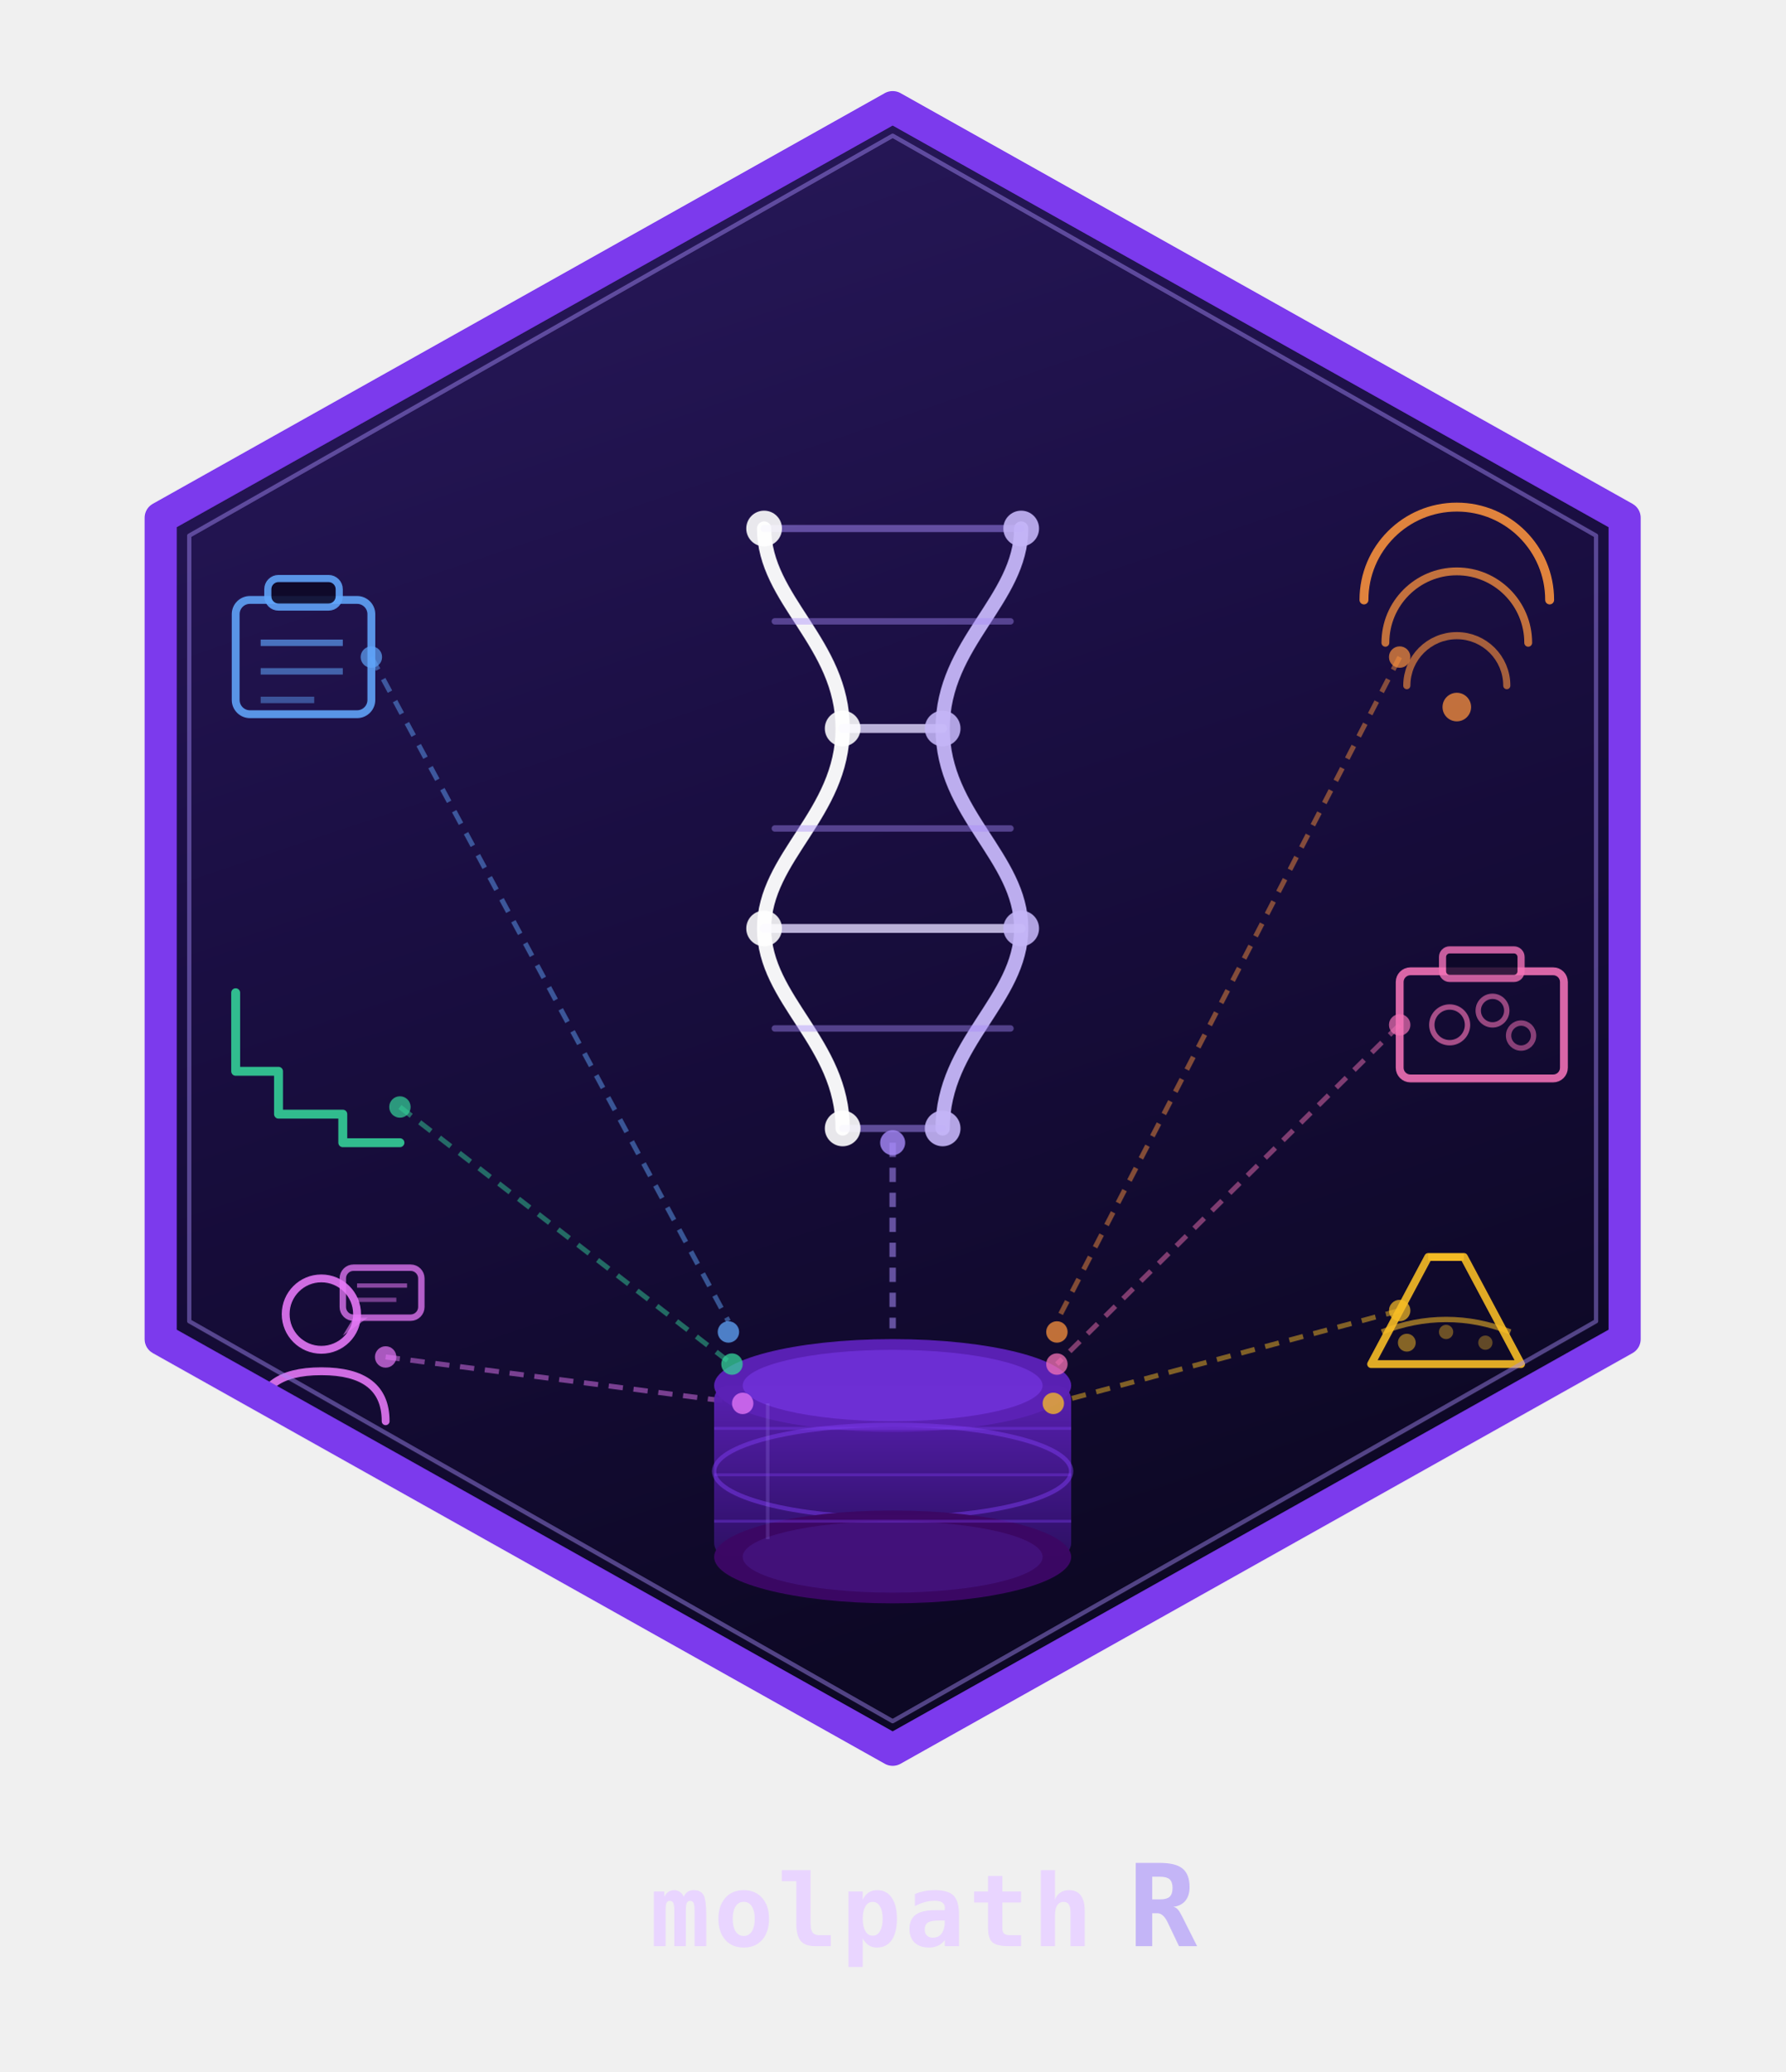
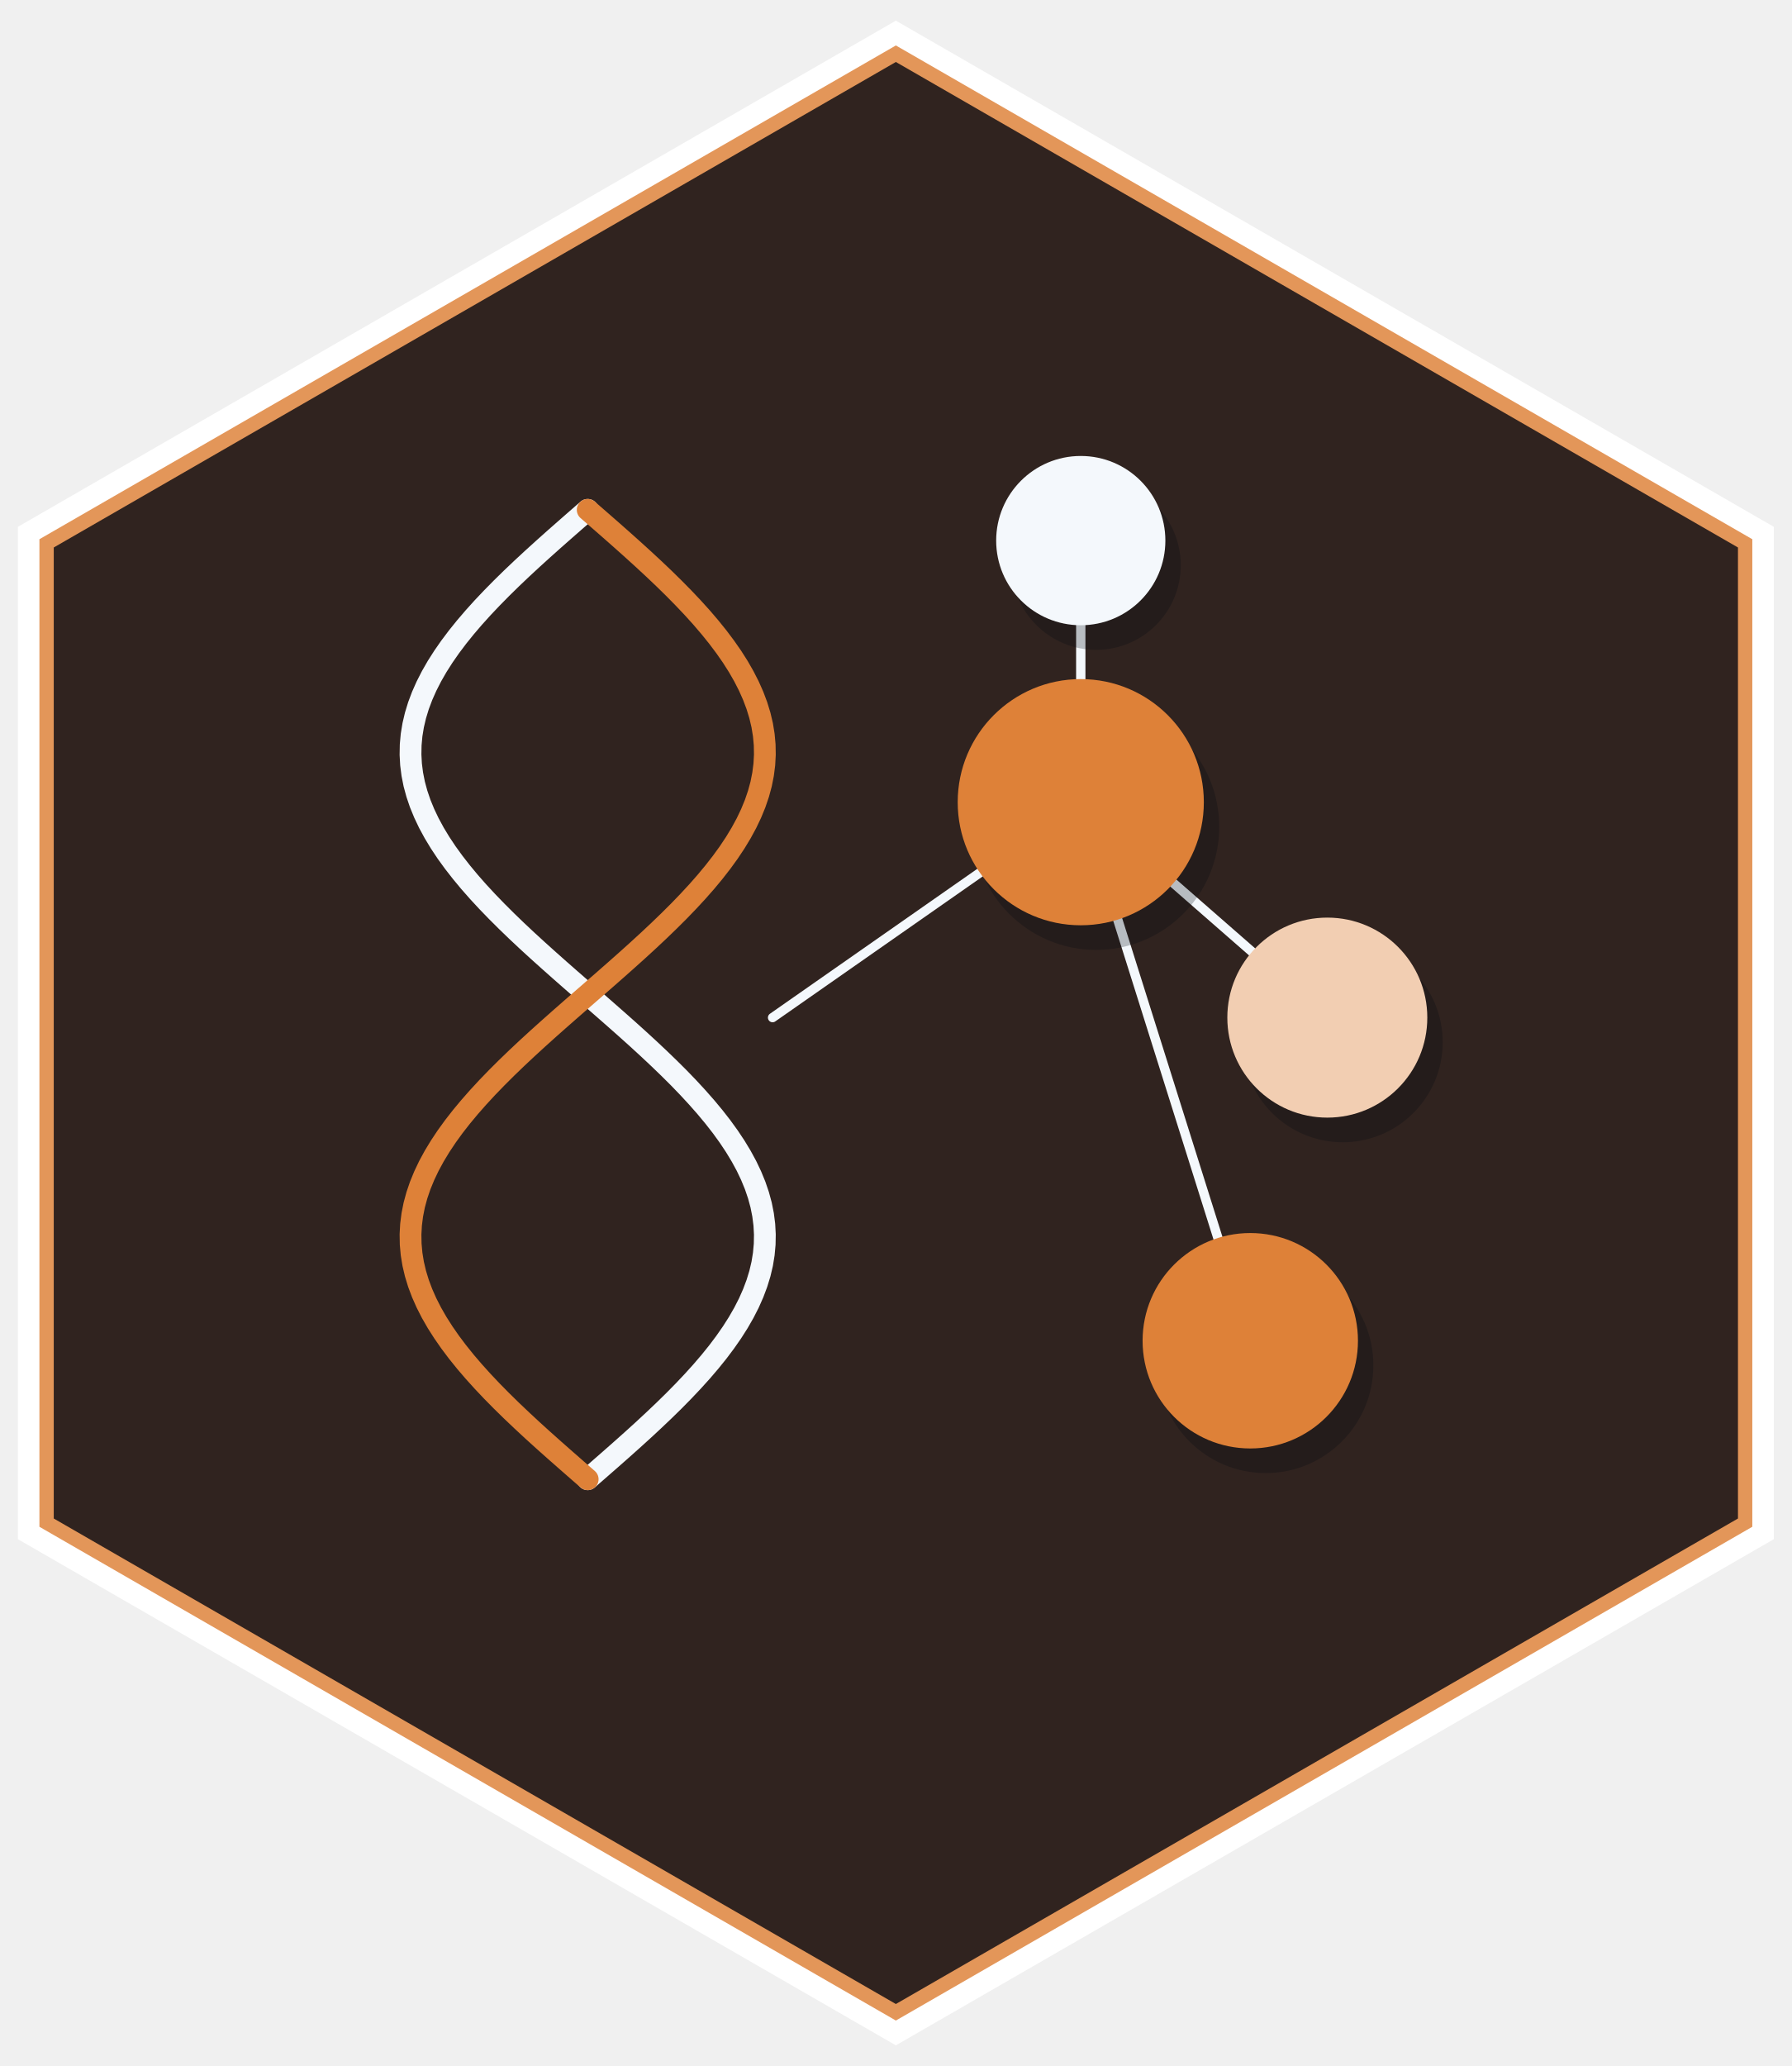
- <svg xmlns="http://www.w3.org/2000/svg" width="500" height="580" viewBox="0 0 500 580">
-   <defs>
-     <linearGradient id="bgmol" x1="0" y1="0" x2="0.3" y2="1">
-       <stop offset="0%" stop-color="#2a1a5e" />
-       <stop offset="50%" stop-color="#1a0e42" />
-       <stop offset="100%" stop-color="#0d0825" />
-     </linearGradient>
-     <linearGradient id="dbgrad" x1="0" y1="0" x2="0" y2="1">
-       <stop offset="0%" stop-color="#5b21b6" />
-       <stop offset="100%" stop-color="#2e1065" />
-     </linearGradient>
-     <clipPath id="hexmol">
-       <polygon points="250,30 455,145 455,375 250,490 45,375 45,145" />
-     </clipPath>
-   </defs>
-   <polygon points="250,30 455,145 455,375 250,490 45,375 45,145" fill="url(#bgmol)" />
-   <g clip-path="url(#hexmol)">
-     <path d="M 214,148 C 214,168 236,180 236,204 C 236,228 214,240 214,260 C 214,280 236,292 236,316" fill="none" stroke="#ffffff" stroke-width="4" stroke-linecap="round" opacity="0.95" />
-     <path d="M 286,148 C 286,168 264,180 264,204 C 264,228 286,240 286,260 C 286,280 264,292 264,316" fill="none" stroke="#c4b5f7" stroke-width="4" stroke-linecap="round" opacity="0.95" />
-     <line x1="236" y1="204" x2="264" y2="204" stroke="#e2d9ff" stroke-width="2.5" stroke-linecap="round" opacity="0.8" />
-     <line x1="214" y1="260" x2="286" y2="260" stroke="#e2d9ff" stroke-width="2.5" stroke-linecap="round" opacity="0.8" />
-     <line x1="214" y1="148" x2="286" y2="148" stroke="#a78bfa" stroke-width="2" stroke-linecap="round" opacity="0.5" />
-     <line x1="217" y1="174" x2="283" y2="174" stroke="#a78bfa" stroke-width="1.8" stroke-linecap="round" opacity="0.42" />
-     <line x1="217" y1="232" x2="283" y2="232" stroke="#a78bfa" stroke-width="1.8" stroke-linecap="round" opacity="0.42" />
-     <line x1="217" y1="288" x2="283" y2="288" stroke="#a78bfa" stroke-width="1.8" stroke-linecap="round" opacity="0.42" />
-     <line x1="236" y1="316" x2="264" y2="316" stroke="#a78bfa" stroke-width="2" stroke-linecap="round" opacity="0.5" />
-     <circle cx="214" cy="148" r="5" fill="#ffffff" opacity="0.9" />
-     <circle cx="286" cy="148" r="5" fill="#c4b5f7" opacity="0.9" />
-     <circle cx="236" cy="204" r="5" fill="#ffffff" opacity="0.88" />
-     <circle cx="264" cy="204" r="5" fill="#c4b5f7" opacity="0.88" />
-     <circle cx="214" cy="260" r="5" fill="#ffffff" opacity="0.88" />
-     <circle cx="286" cy="260" r="5" fill="#c4b5f7" opacity="0.88" />
-     <circle cx="236" cy="316" r="5" fill="#ffffff" opacity="0.9" />
-     <circle cx="264" cy="316" r="5" fill="#c4b5f7" opacity="0.9" />
-     <rect x="66" y="168" width="38" height="32" rx="4" fill="none" stroke="#60a5fa" stroke-width="2.2" opacity="0.88" />
-     <rect x="75" y="162" width="20" height="8" rx="3" fill="#0d0825" stroke="#60a5fa" stroke-width="2" opacity="0.88" />
-     <line x1="73" y1="180" x2="96" y2="180" stroke="#60a5fa" stroke-width="1.8" opacity="0.65" />
-     <line x1="73" y1="188" x2="96" y2="188" stroke="#60a5fa" stroke-width="1.8" opacity="0.55" />
-     <line x1="73" y1="196" x2="88" y2="196" stroke="#60a5fa" stroke-width="1.8" opacity="0.45" />
-     <polyline points="66,278 66,300 78,300 78,312 96,312 96,320 112,320" fill="none" stroke="#34d399" stroke-width="2.5" stroke-linecap="round" stroke-linejoin="round" opacity="0.88" />
-     <circle cx="90" cy="368" r="10" fill="none" stroke="#e879f9" stroke-width="2.2" opacity="0.88" />
-     <path d="M 72,398 Q 72,384 90,384 Q 108,384 108,398" fill="none" stroke="#e879f9" stroke-width="2.2" stroke-linecap="round" opacity="0.88" />
-     <rect x="96" y="355" width="22" height="14" rx="3" fill="none" stroke="#e879f9" stroke-width="1.8" opacity="0.75" />
-     <line x1="100" y1="360" x2="114" y2="360" stroke="#e879f9" stroke-width="1.2" opacity="0.55" />
-     <line x1="100" y1="364" x2="111" y2="364" stroke="#e879f9" stroke-width="1.2" opacity="0.45" />
-     <polygon points="99,369 96,374 103,369" fill="#e879f9" opacity="0.6" />
-     <path d="M 382,168 A 26 26 0 0 1 434,168" fill="none" stroke="#fb923c" stroke-width="2.5" stroke-linecap="round" opacity="0.88" />
-     <path d="M 388,180 A 18 18 0 0 1 428,180" fill="none" stroke="#fb923c" stroke-width="2.2" stroke-linecap="round" opacity="0.75" />
-     <path d="M 394,192 A 10 10 0 0 1 422,192" fill="none" stroke="#fb923c" stroke-width="2" stroke-linecap="round" opacity="0.62" />
-     <circle cx="408" cy="198" r="4" fill="#fb923c" opacity="0.75" />
-     <rect x="392" y="272" width="46" height="30" rx="3" fill="none" stroke="#f472b6" stroke-width="2.2" opacity="0.88" />
-     <rect x="404" y="266" width="22" height="8" rx="2" fill="#0d0825" stroke="#f472b6" stroke-width="2" opacity="0.8" />
-     <circle cx="406" cy="287" r="5" fill="none" stroke="#f472b6" stroke-width="1.5" opacity="0.65" />
-     <circle cx="418" cy="283" r="4" fill="none" stroke="#f472b6" stroke-width="1.5" opacity="0.58" />
-     <circle cx="426" cy="290" r="3.5" fill="none" stroke="#f472b6" stroke-width="1.5" opacity="0.52" />
-     <path d="M 410,352 L 400,352 L 384,382 L 426,382 L 410,352 Z" fill="none" stroke="#fbbf24" stroke-width="2.2" stroke-linejoin="round" opacity="0.88" />
-     <line x1="400" y1="352" x2="410" y2="352" stroke="#fbbf24" stroke-width="2" opacity="0.75" />
-     <path d="M 387,373 Q 405,366 423,373" fill="none" stroke="#fbbf24" stroke-width="1.5" opacity="0.55" />
-     <circle cx="394" cy="376" r="2.5" fill="#fbbf24" opacity="0.5" />
-     <circle cx="405" cy="373" r="2" fill="#fbbf24" opacity="0.4" />
-     <circle cx="416" cy="376" r="2" fill="#fbbf24" opacity="0.35" />
-     <line x1="104" y1="184" x2="204" y2="370" stroke="#60a5fa" stroke-width="1.4" stroke-dasharray="4 3" opacity="0.48" />
-     <circle cx="104" cy="184" r="3" fill="#60a5fa" opacity="0.7" />
-     <line x1="112" y1="310" x2="205" y2="382" stroke="#34d399" stroke-width="1.4" stroke-dasharray="4 3" opacity="0.48" />
-     <circle cx="112" cy="310" r="3" fill="#34d399" opacity="0.7" />
-     <line x1="108" y1="380" x2="208" y2="393" stroke="#e879f9" stroke-width="1.4" stroke-dasharray="4 3" opacity="0.48" />
-     <circle cx="108" cy="380" r="3" fill="#e879f9" opacity="0.7" />
-     <line x1="392" y1="184" x2="296" y2="370" stroke="#fb923c" stroke-width="1.4" stroke-dasharray="4 3" opacity="0.48" />
-     <circle cx="392" cy="184" r="3" fill="#fb923c" opacity="0.7" />
-     <line x1="392" y1="287" x2="296" y2="382" stroke="#f472b6" stroke-width="1.4" stroke-dasharray="4 3" opacity="0.48" />
-     <circle cx="392" cy="287" r="3" fill="#f472b6" opacity="0.7" />
-     <line x1="392" y1="367" x2="295" y2="393" stroke="#fbbf24" stroke-width="1.4" stroke-dasharray="4 3" opacity="0.48" />
-     <circle cx="392" cy="367" r="3" fill="#fbbf24" opacity="0.7" />
-     <line x1="250" y1="320" x2="250" y2="372" stroke="#a78bfa" stroke-width="1.8" stroke-dasharray="4 3" opacity="0.55" />
-     <circle cx="250" cy="320" r="3.5" fill="#a78bfa" opacity="0.8" />
-     <rect x="200" y="388" width="100" height="48" rx="4" fill="url(#dbgrad)" opacity="0.97" />
-     <ellipse cx="250" cy="388" rx="50" ry="13" fill="#5b21b6" opacity="0.98" />
-     <ellipse cx="250" cy="388" rx="42" ry="10" fill="#7c3aed" opacity="0.55" />
-     <ellipse cx="250" cy="412" rx="50" ry="13" fill="none" stroke="#7c3aed" stroke-width="1.2" opacity="0.5" />
-     <ellipse cx="250" cy="436" rx="50" ry="13" fill="#3b0764" opacity="0.98" />
-     <ellipse cx="250" cy="436" rx="42" ry="10" fill="#4c1d95" opacity="0.45" />
-     <line x1="215" y1="393" x2="215" y2="431" stroke="#a78bfa" stroke-width="1" opacity="0.22" />
-     <line x1="200" y1="400" x2="300" y2="400" stroke="#7c3aed" stroke-width="0.8" opacity="0.38" />
-     <line x1="200" y1="413" x2="300" y2="413" stroke="#7c3aed" stroke-width="0.8" opacity="0.38" />
-     <line x1="200" y1="426" x2="300" y2="426" stroke="#7c3aed" stroke-width="0.8" opacity="0.38" />
-     <circle cx="204" cy="373" r="3" fill="#60a5fa" opacity="0.75" />
-     <circle cx="205" cy="382" r="3" fill="#34d399" opacity="0.75" />
-     <circle cx="208" cy="393" r="3" fill="#e879f9" opacity="0.75" />
-     <circle cx="296" cy="373" r="3" fill="#fb923c" opacity="0.75" />
-     <circle cx="296" cy="382" r="3" fill="#f472b6" opacity="0.75" />
-     <circle cx="295" cy="393" r="3" fill="#fbbf24" opacity="0.75" />
-   </g>
-   <polygon points="250,30 455,145 455,375 250,490 45,375 45,145" fill="none" stroke="#7c3aed" stroke-width="9" stroke-linejoin="round" />
-   <polygon points="250,38 447,150 447,370 250,482 53,370 53,150" fill="none" stroke="#a78bfa" stroke-width="1.2" stroke-linejoin="round" opacity="0.45" />
-   <text font-family="monospace" font-weight="700" font-size="28" fill="#e9d5ff" text-anchor="middle" x="244" y="545" letter-spacing="1">molpath</text>
-   <text font-family="monospace" font-weight="700" font-size="32" fill="#c4b5f7" text-anchor="start" x="316" y="545">R</text>
+ <svg xmlns="http://www.w3.org/2000/svg" width="432" height="498" viewBox="0 0 432 498">
+   <path fill-rule="nonzero" fill="rgb(100%, 100%, 100%)" fill-opacity="1" d="M 216 4.98 L 427.68 126.988 L 427.68 371.012 L 216 493.02 L 4.32 371.012 L 4.32 126.988 Z M 216 4.98 " />
+   <path fill-rule="nonzero" fill="rgb(89.02%, 58.824%, 34.902%)" fill-opacity="1" d="M 216 10.957 L 422.496 129.977 L 422.496 368.023 L 216 487.043 L 9.504 368.023 L 9.504 129.977 Z M 216 10.957 " />
+   <path fill-rule="nonzero" fill="rgb(18.824%, 13.725%, 12.157%)" fill-opacity="1" d="M 216 14.941 L 419.039 131.969 L 419.039 366.031 L 216 483.059 L 12.961 366.031 L 12.961 131.969 Z M 216 14.941 " />
+   <path fill="none" stroke-width="5.25" stroke-linecap="round" stroke-linejoin="round" stroke="rgb(95.686%, 97.255%, 98.824%)" stroke-opacity="1" stroke-miterlimit="10" d="M 141.695 356.562 L 144.406 354.199 L 147.105 351.84 L 149.781 349.48 L 152.426 347.121 L 155.027 344.762 L 157.574 342.398 L 160.059 340.039 L 162.469 337.68 L 164.793 335.32 L 167.027 332.957 L 169.16 330.598 L 171.18 328.238 L 173.082 325.879 L 174.855 323.516 L 176.5 321.156 L 178 318.797 L 179.355 316.438 L 180.559 314.078 L 181.605 311.715 L 182.492 309.355 L 183.215 306.996 L 183.773 304.637 L 184.156 302.273 L 184.371 299.914 L 184.414 297.555 L 184.285 295.195 L 183.984 292.832 L 183.516 290.473 L 182.875 288.113 L 182.07 285.754 L 181.102 283.395 L 179.977 281.031 L 178.695 278.672 L 177.266 276.312 L 175.695 273.953 L 173.984 271.59 L 172.145 269.23 L 170.184 266.871 L 168.105 264.512 L 165.922 262.148 L 163.645 259.789 L 161.273 257.43 L 158.824 255.07 L 156.309 252.711 L 153.734 250.348 L 151.109 247.988 L 148.445 245.629 L 145.758 243.27 L 143.051 240.906 L 140.34 238.547 L 137.633 236.188 L 134.945 233.828 L 132.285 231.465 L 129.66 229.105 L 127.082 226.746 L 124.566 224.387 L 122.117 222.023 L 119.75 219.664 L 117.469 217.305 L 115.285 214.945 L 113.207 212.586 L 111.246 210.223 L 109.406 207.863 L 107.695 205.504 L 106.125 203.145 L 104.695 200.781 L 103.414 198.422 L 102.289 196.062 L 101.32 193.703 L 100.516 191.34 L 99.875 188.98 L 99.406 186.621 L 99.105 184.262 L 98.977 181.902 L 99.02 179.539 L 99.234 177.18 L 99.621 174.82 L 100.176 172.461 L 100.898 170.098 L 101.785 167.738 L 102.832 165.379 L 104.035 163.02 L 105.391 160.656 L 106.895 158.297 L 108.535 155.938 L 110.312 153.578 L 112.211 151.219 L 114.234 148.855 L 116.363 146.496 L 118.598 144.137 L 120.922 141.777 L 123.332 139.414 L 125.816 137.055 L 128.363 134.695 L 130.965 132.336 L 133.609 129.973 L 136.289 127.613 L 138.984 125.254 L 141.695 122.895 " />
+   <path fill="none" stroke-width="5.25" stroke-linecap="round" stroke-linejoin="round" stroke="rgb(87.059%, 50.588%, 21.961%)" stroke-opacity="1" stroke-miterlimit="10" d="M 141.695 356.562 L 138.984 354.199 L 136.289 351.84 L 133.609 349.48 L 130.965 347.121 L 128.363 344.762 L 125.816 342.398 L 123.332 340.039 L 120.922 337.68 L 118.598 335.32 L 116.363 332.957 L 114.234 330.598 L 112.211 328.238 L 110.312 325.879 L 108.535 323.516 L 106.895 321.156 L 105.391 318.797 L 104.035 316.438 L 102.832 314.078 L 101.785 311.715 L 100.898 309.355 L 100.176 306.996 L 99.621 304.637 L 99.234 302.273 L 99.02 299.914 L 98.977 297.555 L 99.105 295.195 L 99.406 292.832 L 99.875 290.473 L 100.516 288.113 L 101.32 285.754 L 102.289 283.395 L 103.414 281.031 L 104.695 278.672 L 106.125 276.312 L 107.695 273.953 L 109.406 271.59 L 111.246 269.23 L 113.207 266.871 L 115.285 264.512 L 117.469 262.148 L 119.75 259.789 L 122.117 257.43 L 124.566 255.07 L 127.082 252.711 L 129.66 250.348 L 132.285 247.988 L 134.945 245.629 L 137.633 243.27 L 140.34 240.906 L 143.051 238.547 L 145.758 236.188 L 148.445 233.828 L 151.109 231.465 L 153.734 229.105 L 156.309 226.746 L 158.824 224.387 L 161.273 222.023 L 163.645 219.664 L 165.922 217.305 L 168.105 214.945 L 170.184 212.586 L 172.145 210.223 L 173.984 207.863 L 175.695 205.504 L 177.266 203.145 L 178.695 200.781 L 179.977 198.422 L 181.102 196.062 L 182.07 193.703 L 182.875 191.34 L 183.516 188.98 L 183.984 186.621 L 184.285 184.262 L 184.414 181.902 L 184.371 179.539 L 184.156 177.18 L 183.773 174.82 L 183.215 172.461 L 182.492 170.098 L 181.605 167.738 L 180.559 165.379 L 179.355 163.02 L 178 160.656 L 176.5 158.297 L 174.855 155.938 L 173.082 153.578 L 171.18 151.219 L 169.16 148.855 L 167.027 146.496 L 164.793 144.137 L 162.469 141.777 L 160.059 139.414 L 157.574 137.055 L 155.027 134.695 L 152.426 132.336 L 149.781 129.973 L 147.105 127.613 L 144.406 125.254 L 141.695 122.895 " />
+   <path fill="none" stroke-width="2.25" stroke-linecap="round" stroke-linejoin="round" stroke="rgb(95.686%, 97.255%, 98.824%)" stroke-opacity="1" stroke-miterlimit="10" d="M 186.277 245.289 L 260.582 193.363 L 320.027 245.289 " />
+   <path fill="none" stroke-width="2.25" stroke-linecap="round" stroke-linejoin="round" stroke="rgb(95.686%, 97.255%, 98.824%)" stroke-opacity="1" stroke-miterlimit="10" d="M 260.582 193.363 L 260.582 130.312 " />
+   <path fill="none" stroke-width="2.25" stroke-linecap="round" stroke-linejoin="round" stroke="rgb(95.686%, 97.255%, 98.824%)" stroke-opacity="1" stroke-miterlimit="10" d="M 260.582 193.363 L 301.449 323.18 " />
+   <path fill-rule="nonzero" fill="rgb(1.176%, 3.922%, 7.059%)" fill-opacity="0.251" d="M 293.969 199.301 C 293.969 215.688 280.684 228.973 264.297 228.973 C 247.91 228.973 234.625 215.688 234.625 199.301 C 234.625 182.91 247.91 169.629 264.297 169.629 C 280.684 169.629 293.969 182.91 293.969 199.301 " />
+   <path fill-rule="nonzero" fill="rgb(87.059%, 50.588%, 21.961%)" fill-opacity="1" d="M 290.254 193.363 C 290.254 209.754 276.969 223.035 260.582 223.035 C 244.195 223.035 230.91 209.754 230.91 193.363 C 230.91 176.977 244.195 163.691 260.582 163.691 C 276.969 163.691 290.254 176.977 290.254 193.363 " />
+   <path fill-rule="nonzero" fill="rgb(1.176%, 3.922%, 7.059%)" fill-opacity="0.251" d="M 347.848 251.227 C 347.848 264.539 337.055 275.336 323.742 275.336 C 310.426 275.336 299.633 264.539 299.633 251.227 C 299.633 237.91 310.426 227.117 323.742 227.117 C 337.055 227.117 347.848 237.91 347.848 251.227 " />
+   <path fill-rule="nonzero" fill="rgb(94.902%, 80.784%, 69.804%)" fill-opacity="1" d="M 344.133 245.289 C 344.133 258.605 333.34 269.398 320.027 269.398 C 306.711 269.398 295.918 258.605 295.918 245.289 C 295.918 231.977 306.711 221.184 320.027 221.184 C 333.34 221.184 344.133 231.977 344.133 245.289 " />
+   <path fill-rule="nonzero" fill="rgb(1.176%, 3.922%, 7.059%)" fill-opacity="0.251" d="M 284.695 136.246 C 284.695 147.512 275.562 156.645 264.297 156.645 C 253.031 156.645 243.898 147.512 243.898 136.246 C 243.898 124.98 253.031 115.848 264.297 115.848 C 275.562 115.848 284.695 124.98 284.695 136.246 " />
+   <path fill-rule="nonzero" fill="rgb(95.686%, 97.255%, 98.824%)" fill-opacity="1" d="M 280.98 130.312 C 280.98 141.578 271.848 150.711 260.582 150.711 C 249.316 150.711 240.184 141.578 240.184 130.312 C 240.184 119.047 249.316 109.91 260.582 109.91 C 271.848 109.91 280.98 119.047 280.98 130.312 " />
+   <path fill-rule="nonzero" fill="rgb(1.176%, 3.922%, 7.059%)" fill-opacity="0.251" d="M 331.129 329.113 C 331.129 343.453 319.504 355.078 305.164 355.078 C 290.824 355.078 279.203 343.453 279.203 329.113 C 279.203 314.777 290.824 303.152 305.164 303.152 C 319.504 303.152 331.129 314.777 331.129 329.113 " />
+   <path fill-rule="nonzero" fill="rgb(87.059%, 50.588%, 21.961%)" fill-opacity="1" d="M 327.414 323.18 C 327.414 337.52 315.789 349.145 301.449 349.145 C 287.109 349.145 275.488 337.52 275.488 323.18 C 275.488 308.84 287.109 297.219 301.449 297.219 C 315.789 297.219 327.414 308.84 327.414 323.18 " />
</svg>
